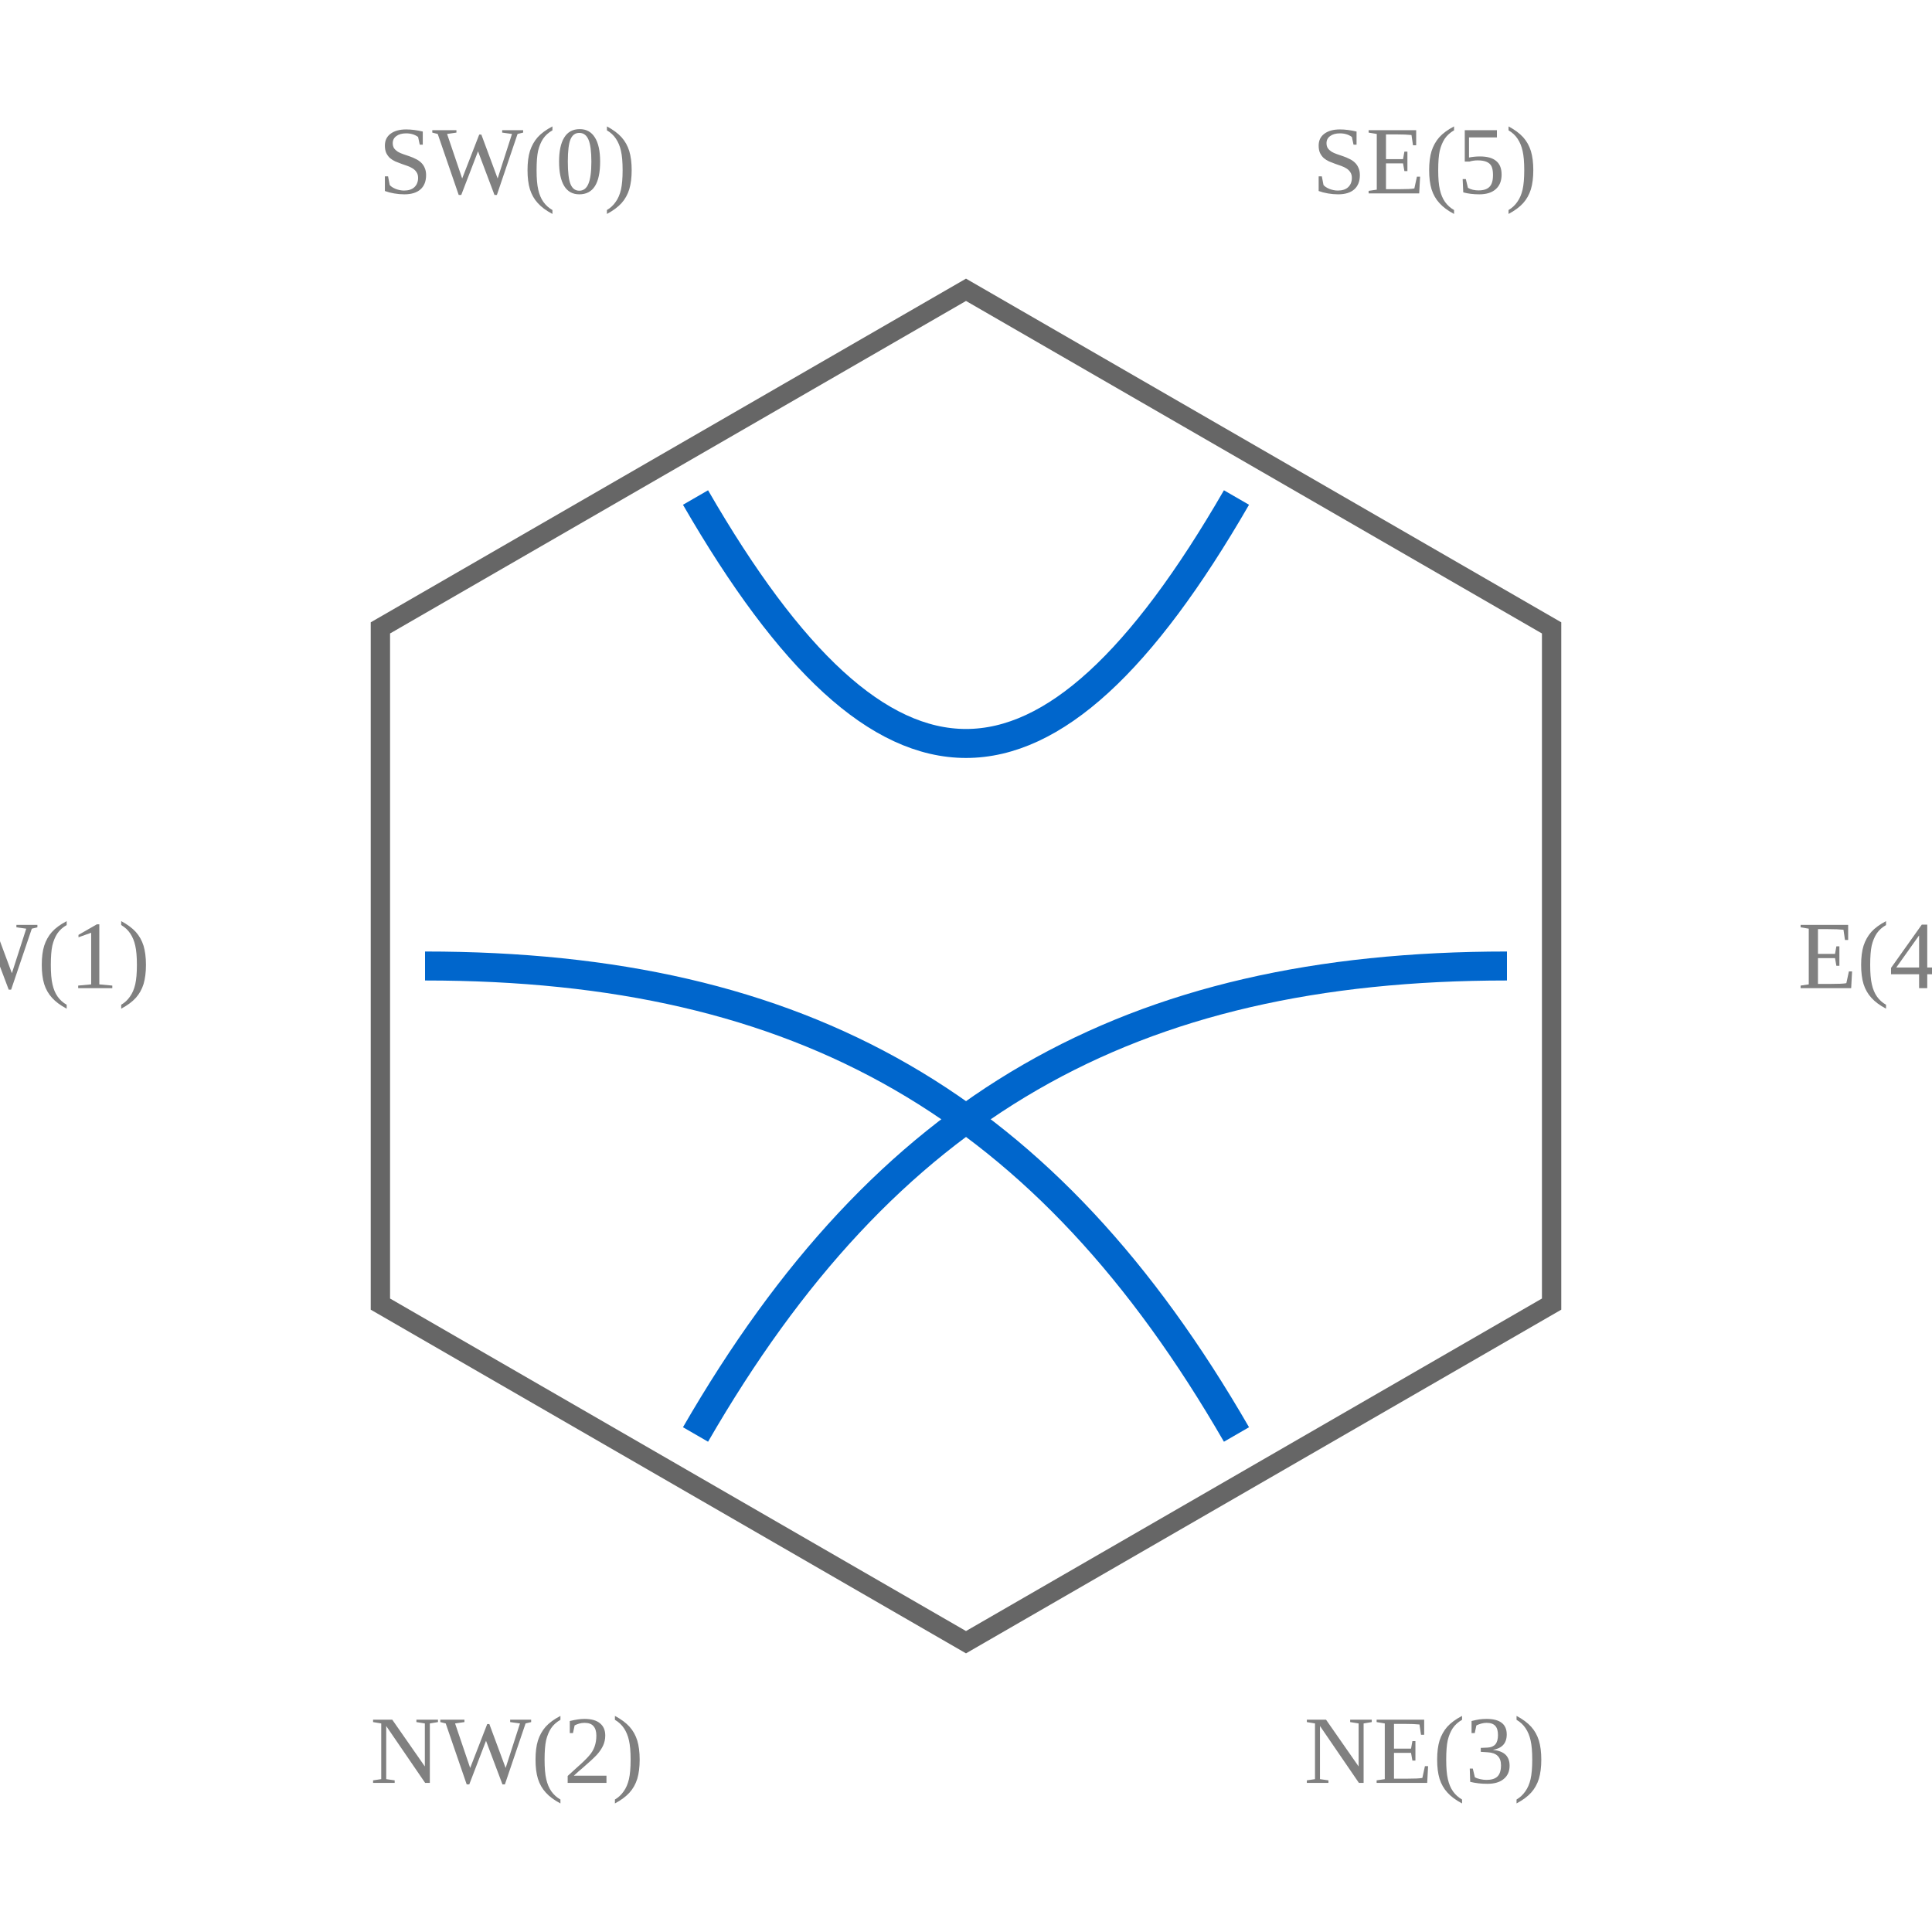
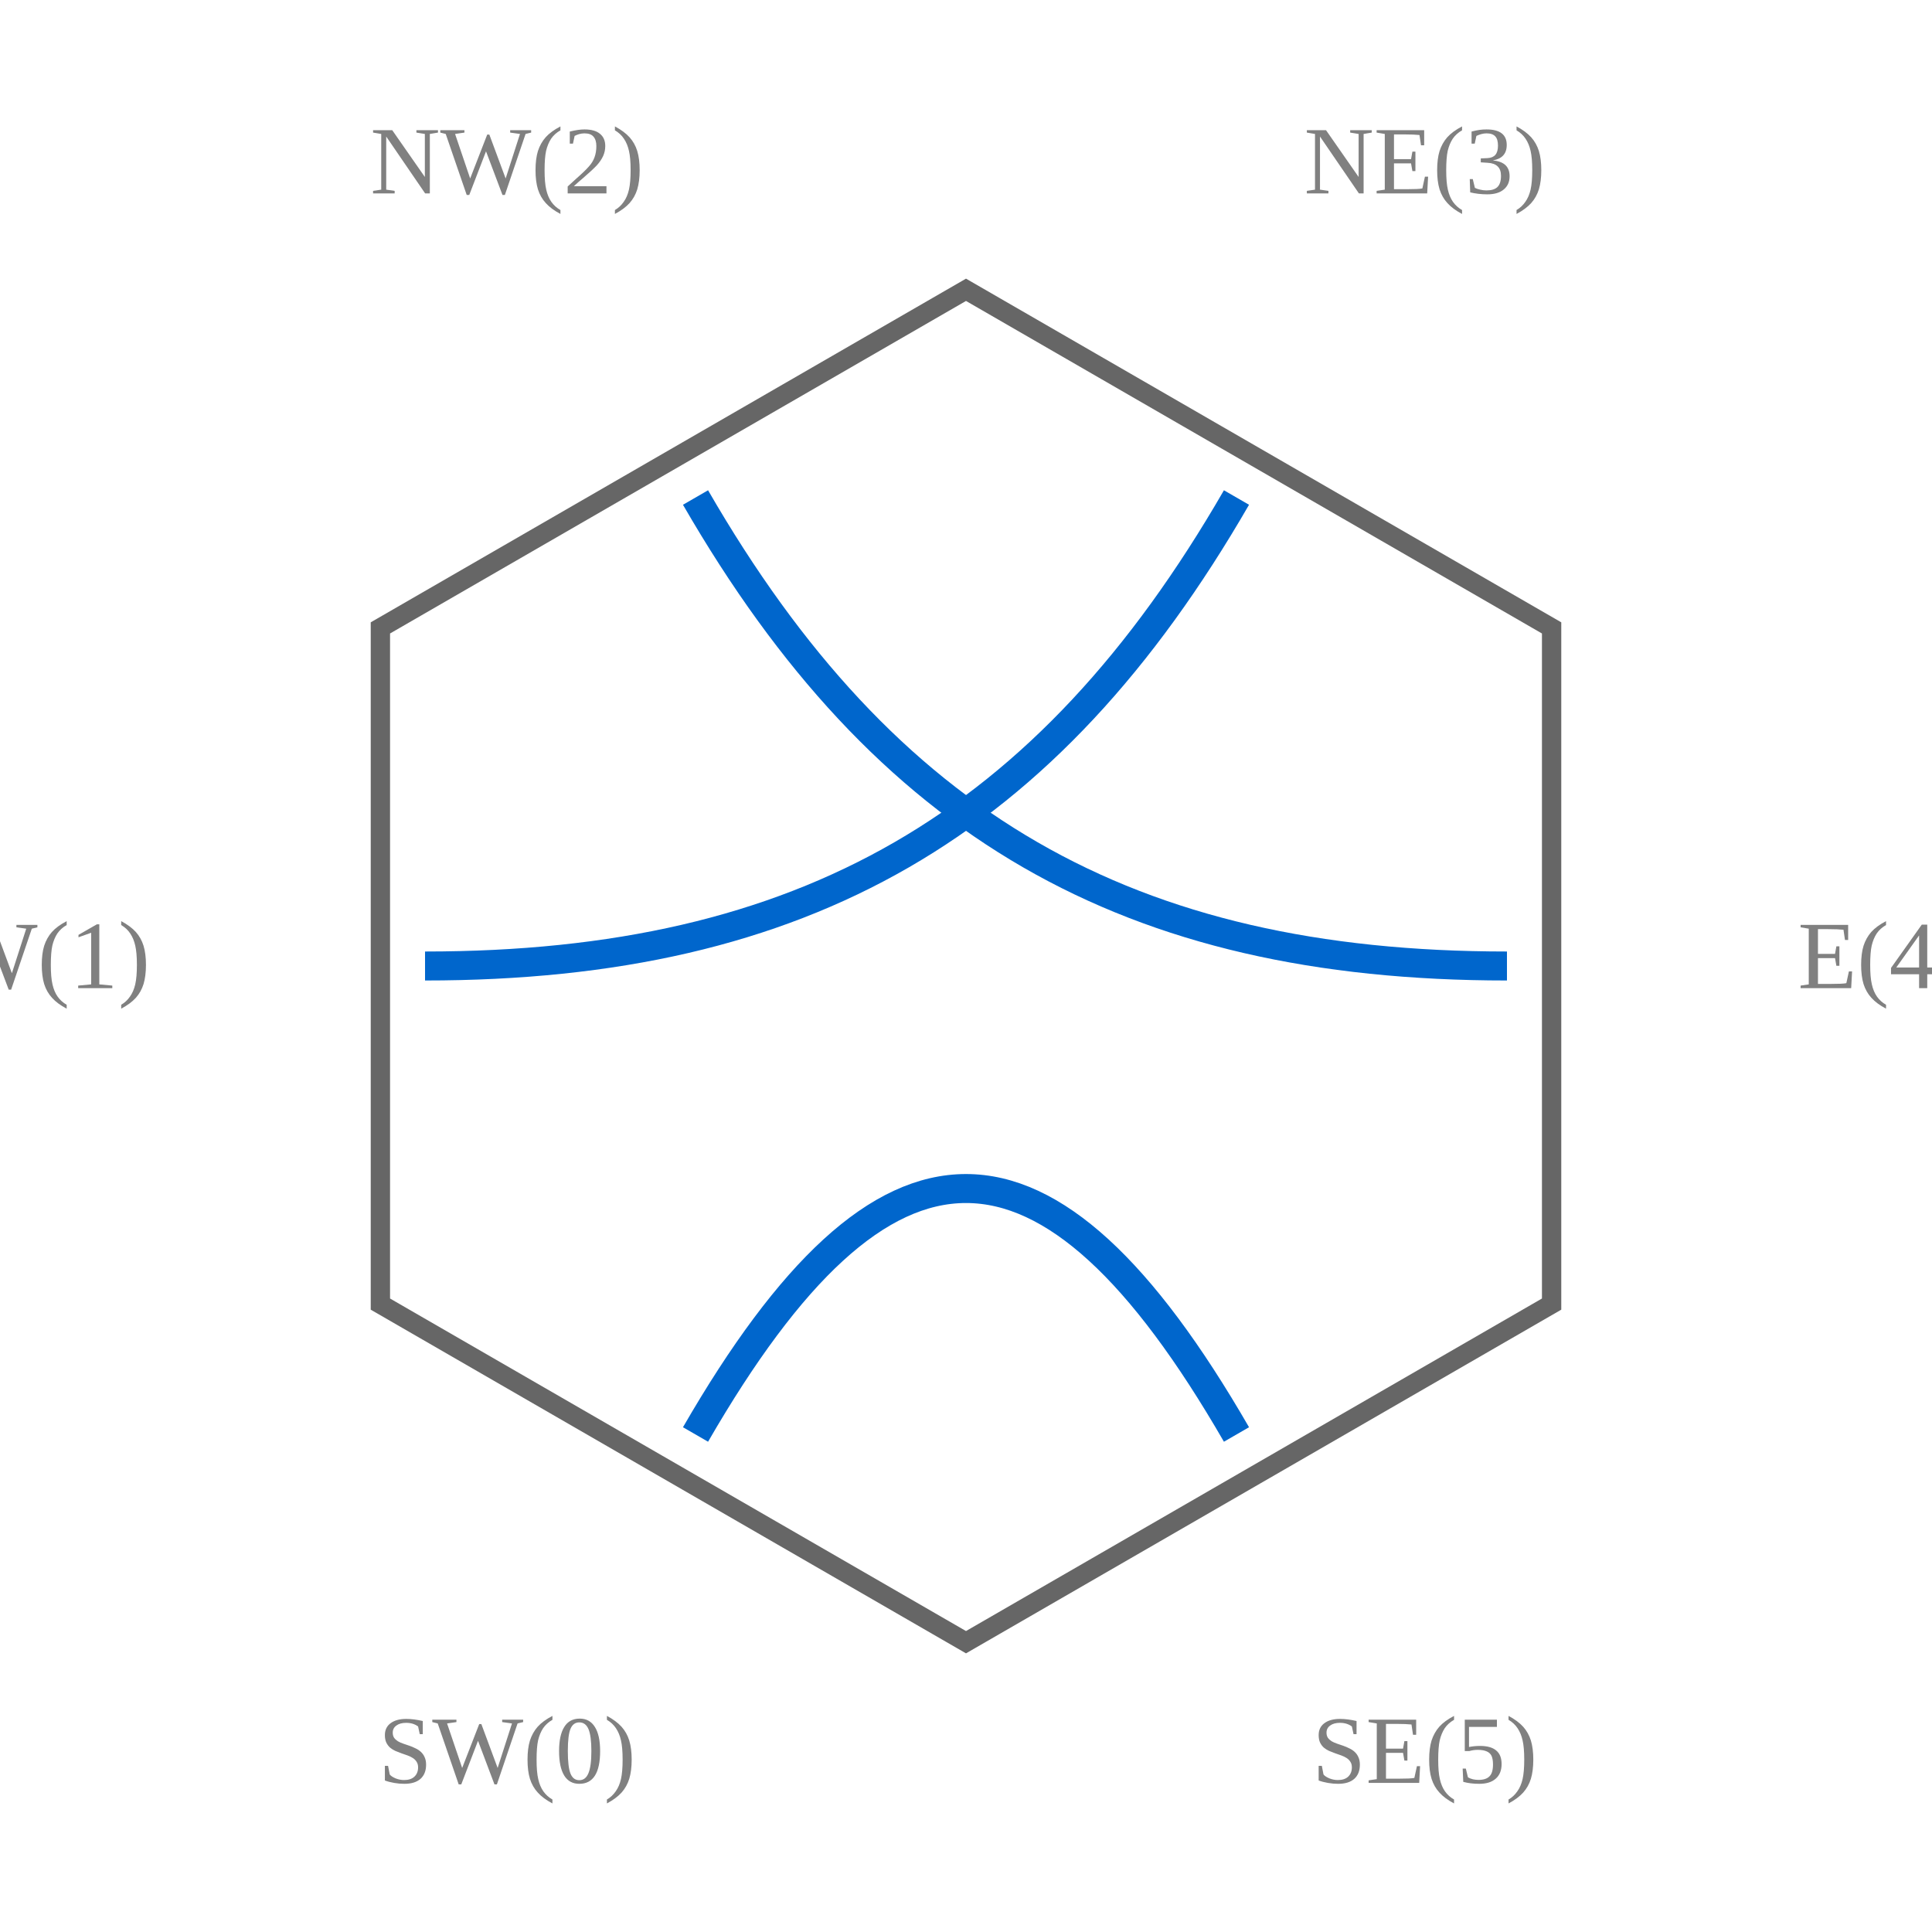
<svg xmlns="http://www.w3.org/2000/svg" width="200" height="200">
-   <polygon points="160.622,135 100,170 39.378,135 39.378,65 100,30 160.622,65" stroke="#666666" stroke-width="2" fill="none" />
-   <text x="52.5" y="17.728" text-anchor="middle" dominant-baseline="middle" font-size="10" fill="gray">SW(0)</text>
+   <polygon points="160.622,65 100,30 39.378,65 39.378,135 100,170 160.622,135" stroke="#666666" stroke-width="2" fill="none" />
+   <text x="52.5" y="182.272" text-anchor="middle" dominant-baseline="middle" font-size="10" fill="gray">SW(0)</text>
  <text x="5" y="100" text-anchor="middle" dominant-baseline="middle" font-size="10" fill="gray">W(1)</text>
-   <text x="52.5" y="182.272" text-anchor="middle" dominant-baseline="middle" font-size="10" fill="gray">NW(2)</text>
-   <text x="147.5" y="182.272" text-anchor="middle" dominant-baseline="middle" font-size="10" fill="gray">NE(3)</text>
+   <text x="52.5" y="17.728" text-anchor="middle" dominant-baseline="middle" font-size="10" fill="gray">NW(2)</text>
+   <text x="147.5" y="17.728" text-anchor="middle" dominant-baseline="middle" font-size="10" fill="gray">NE(3)</text>
  <text x="195" y="100" text-anchor="middle" dominant-baseline="middle" font-size="10" fill="gray">E(4)</text>
-   <text x="147.5" y="17.728" text-anchor="middle" dominant-baseline="middle" font-size="10" fill="gray">SE(5)</text>
-   <path d="M 72 51.503 C 91.6 85.451, 108.4 85.451, 128 51.503" stroke="#0066cc" stroke-width="3" fill="none" />
-   <path d="M 72 148.497 C 91.6 114.549, 116.8 100, 156 100" stroke="#0066cc" stroke-width="3" fill="none" />
-   <path d="M 44 100 C 83.2 100, 108.4 114.549, 128 148.497" stroke="#0066cc" stroke-width="3" fill="none" />
+   <text x="147.5" y="182.272" text-anchor="middle" dominant-baseline="middle" font-size="10" fill="gray">SE(5)</text>
+   <path d="M 72 148.497 C 91.6 114.549, 108.4 114.549, 128 148.497" stroke="#0066cc" stroke-width="3" fill="none" />
+   <path d="M 72 51.503 C 91.6 85.451, 116.8 100, 156 100" stroke="#0066cc" stroke-width="3" fill="none" />
+   <path d="M 44 100 C 83.2 100, 108.4 85.451, 128 51.503" stroke="#0066cc" stroke-width="3" fill="none" />
</svg>
